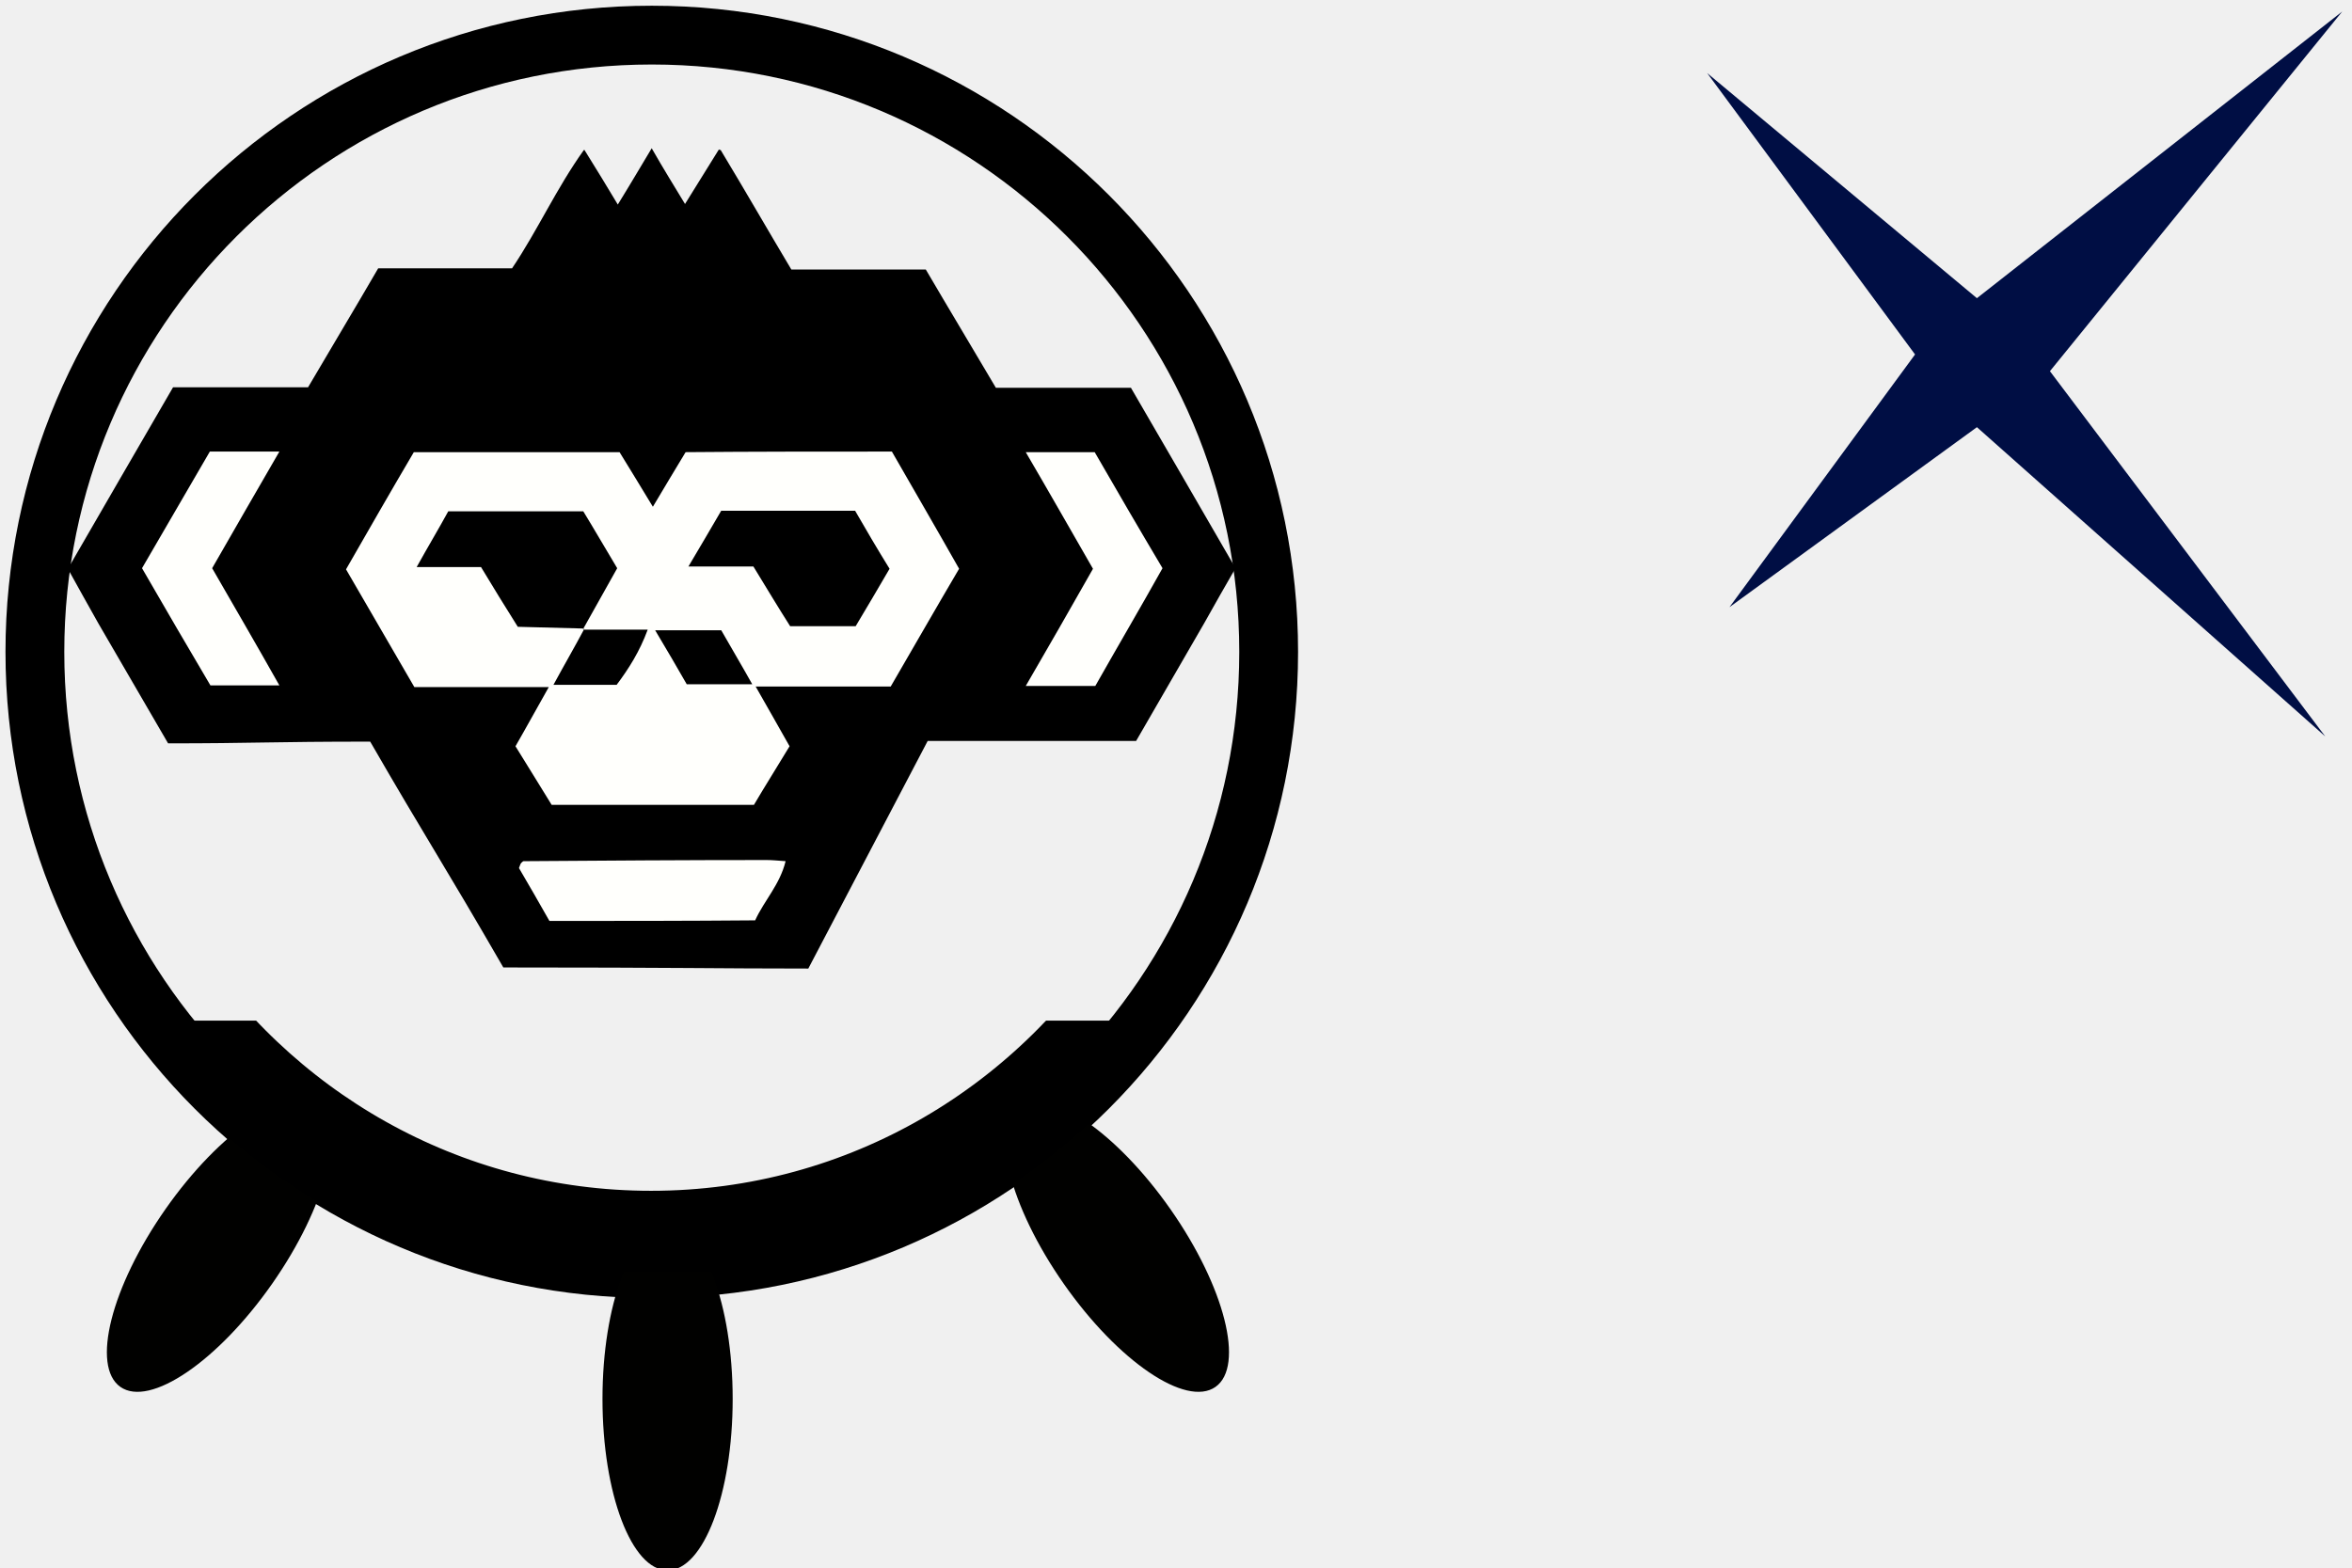
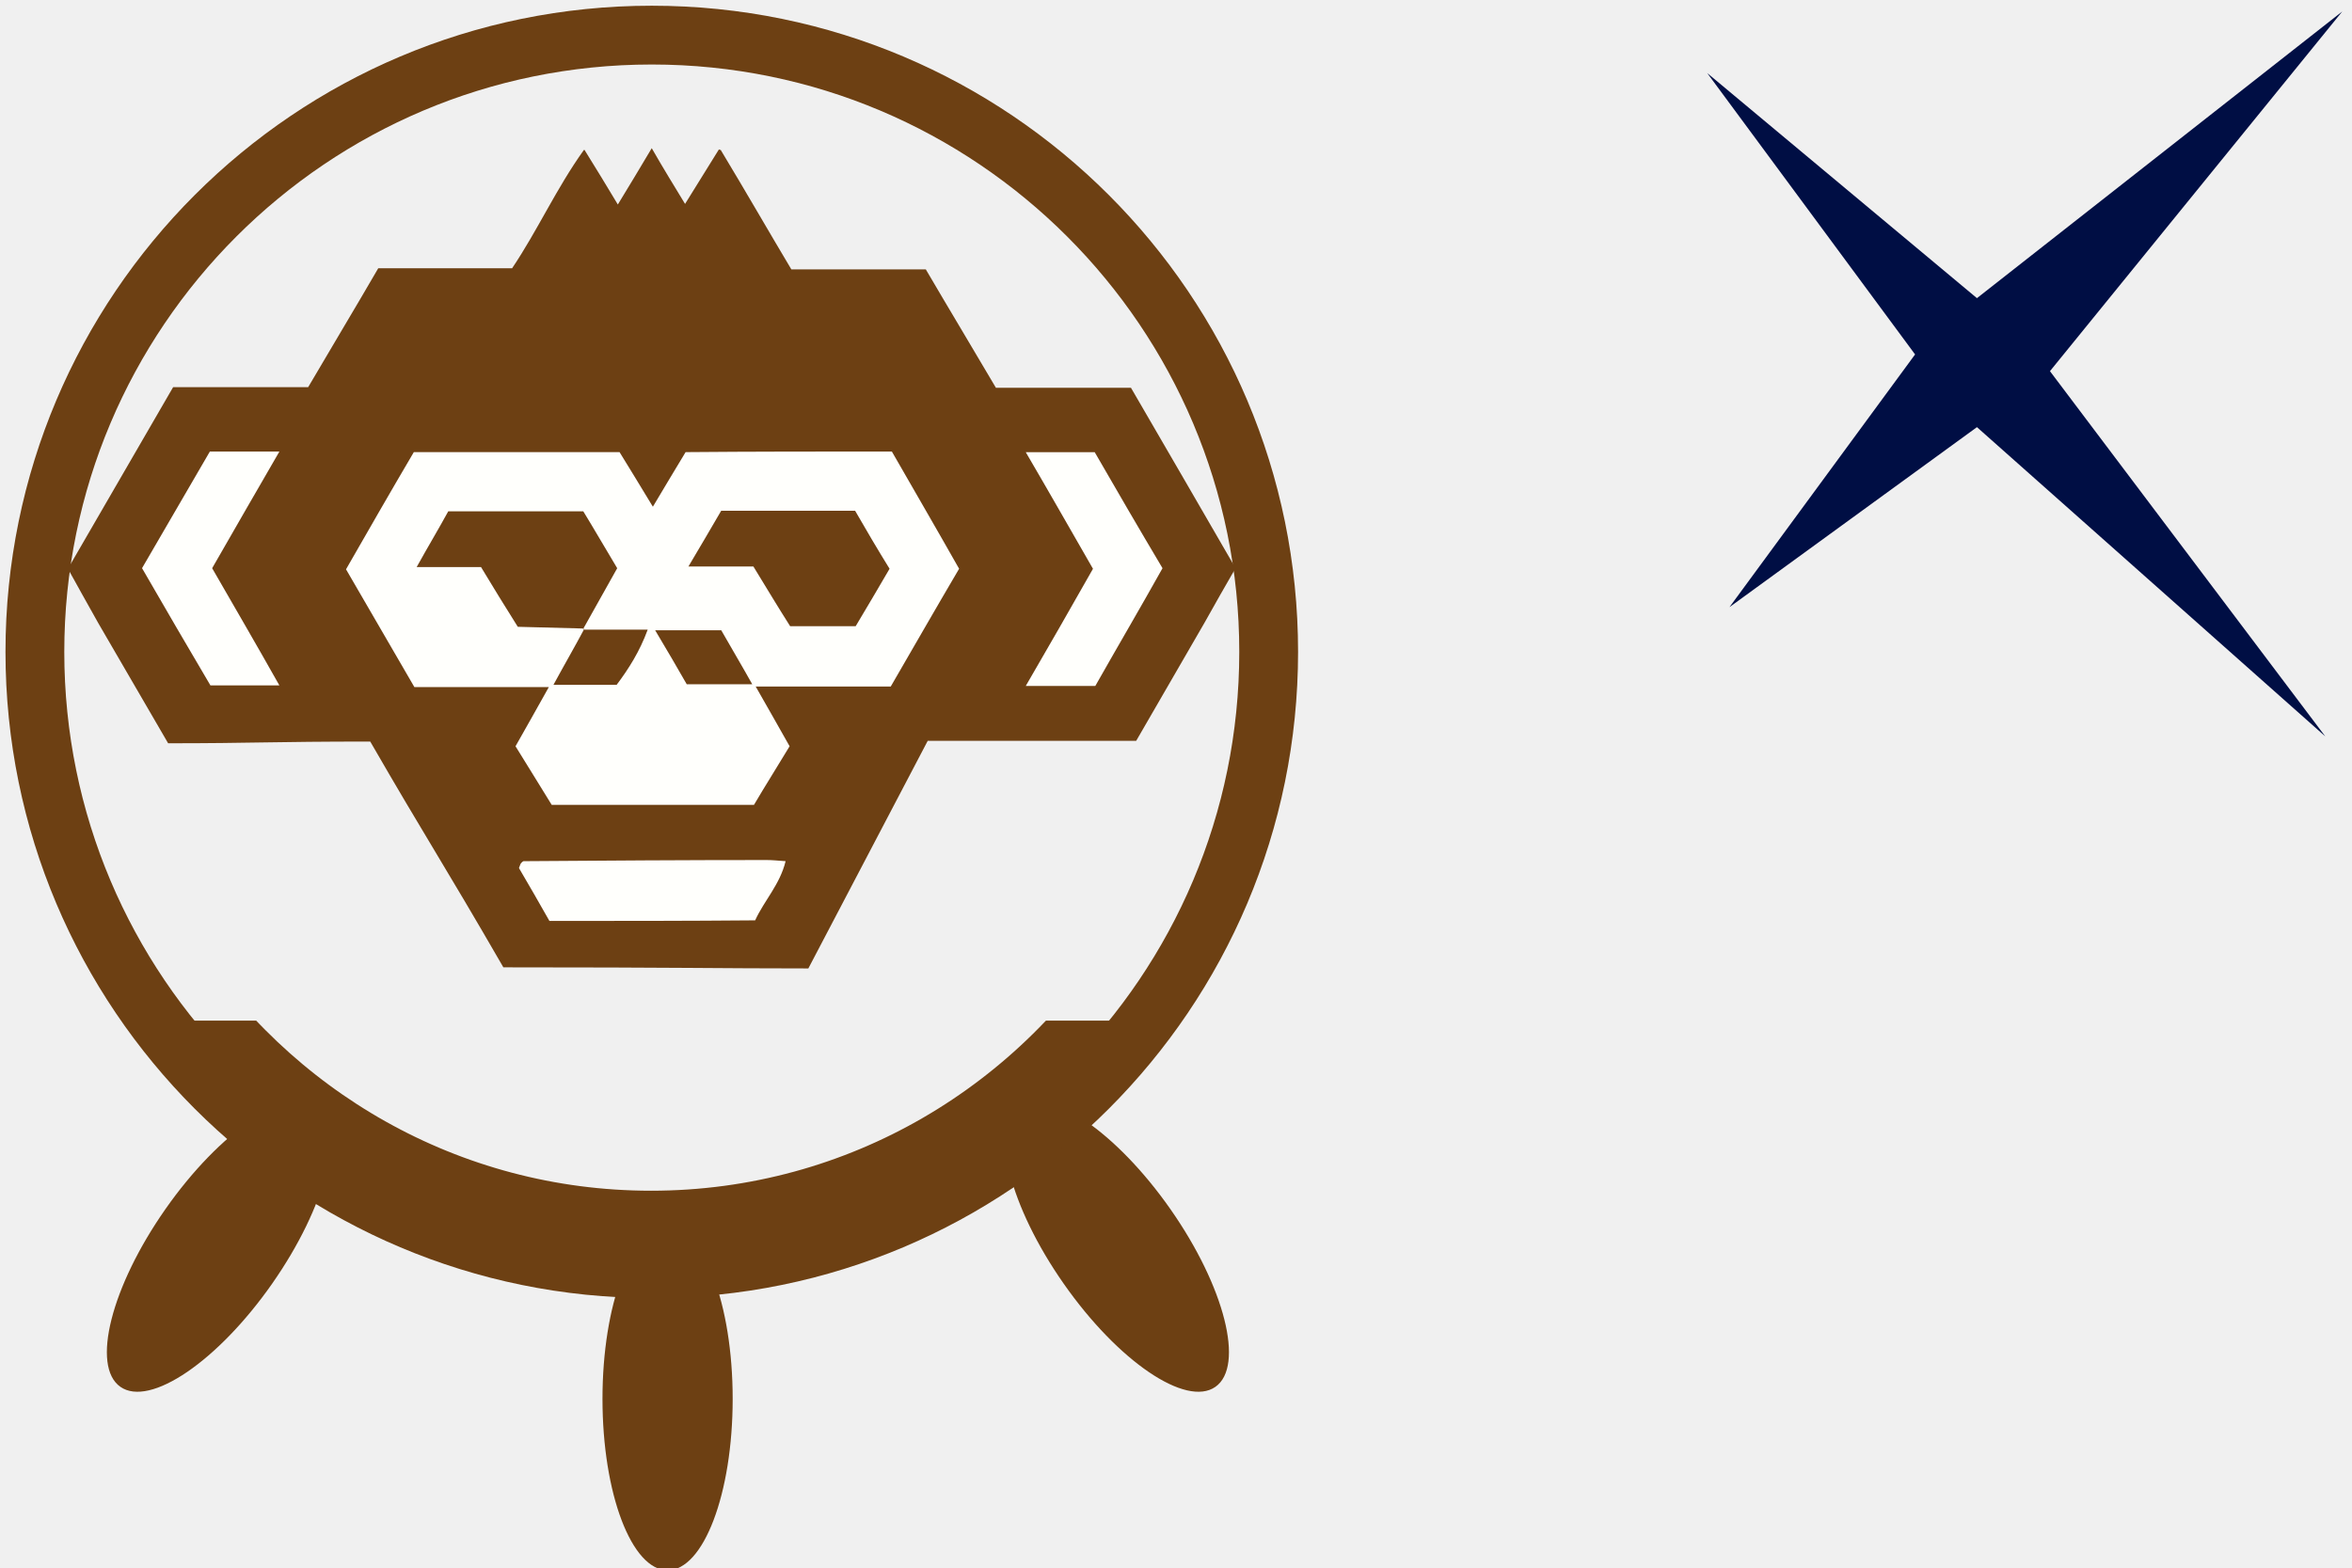
- <svg xmlns="http://www.w3.org/2000/svg" height="40" viewBox="0 0 60 40" width="60" version="1.1" id="svg36">
-   <defs id="defs40">
+ <svg xmlns="http://www.w3.org/2000/svg" width="60" height="40" version="1.1" viewBox="0 0 60 40">
+   <defs>
    <mask id="a-1" fill="#ffffff">
-       <path d="M 0,0 H 313.303 V 159.865 H 0 Z" fill="#ffffff" fill-rule="evenodd" id="path2-9" />
+       <path d="m0 0h313.3v159.86h-313.3z" fill="#fff" fill-rule="evenodd" />
    </mask>
-     <clipPath clipPathUnits="userSpaceOnUse" id="clipPath3444">
-       <path d="M 11.52,162 C 11.52,81.677 135.307,16.561 288,16.561 v 0 c 152.693,0 276.481,65.116 276.481,145.439 v 0 c 0,80.322 -123.788,145.439 -276.481,145.439 v 0 C 135.307,307.439 11.52,242.322 11.52,162" id="path3446" />
-     </clipPath>
-     <radialGradient cx="0" cy="0" fx="0" fy="0" gradientTransform="matrix(363.0579,0,0,-363.0579,177.52,256.3071)" gradientUnits="userSpaceOnUse" id="radialGradient3452" r="1" spreadMethod="pad">
-       <stop id="stop3454" offset="0" style="stop-opacity:1;stop-color:#aeb2d5" />
-       <stop id="stop3456" offset="0.3" style="stop-opacity:1;stop-color:#aeb2d5" />
-       <stop id="stop3458" offset="0.75" style="stop-opacity:1;stop-color:#484c89" />
-       <stop id="stop3460" offset="1" style="stop-opacity:1;stop-color:#484c89" />
-     </radialGradient>
-     <clipPath clipPathUnits="userSpaceOnUse" id="clipPath3468">
-       <path d="M 0,324 H 576 V 0 H 0 Z" id="path3470" />
-     </clipPath>
-     <clipPath clipPathUnits="userSpaceOnUse" id="clipPath3480">
-       <path d="M 0,324 H 576 V 0 H 0 Z" id="path3482" />
-     </clipPath>
  </defs>
  <mask id="a" fill="#ffffff">
-     <path d="M 0,0 H 313.303 V 159.865 H 0 Z" fill="#ffffff" fill-rule="evenodd" id="path2" />
+     <path d="m0 0h313.3v159.86h-313.3z" fill="#fff" fill-rule="evenodd" />
  </mask>
  <mask id="b" fill="#ffffff">
-     <path d="M 0,0 H 313.303 V 159.865 H 0 Z" fill="#ffffff" fill-rule="evenodd" id="path5" />
+     <path d="m0 0h313.3v159.86h-313.3z" fill="#fff" fill-rule="evenodd" />
  </mask>
-   <g id="g1042" style="display:inline">
-     <g id="g994" transform="matrix(0.08667043,0,0,0.08667043,54.83753,-43.97586)" style="display:inline">
-       <path id="path990" style="fill:#000e44;fill-opacity:1;fill-rule:evenodd;stroke:none;stroke-width:3.147" d="m 56.695,510.774 -107.532,84.402 -79.398,-66.275 61.189,82.843 -54.627,74.395 72.837,-52.987 102.529,91.046 -81.039,-107.532 z" />
+   <g>
+     <g transform="matrix(.08667 0 0 .08667 54.838 -43.976)">
+       <path d="m56.695 510.77-107.53 84.402-79.398-66.275 61.189 82.843-54.627 74.395 72.837-52.987 102.53 91.046-81.039-107.53z" fill="#000e44" fill-rule="evenodd" />
    </g>
-     <circle style="opacity:1;fill:none;fill-opacity:1;stroke:#000000;stroke-width:1.5;stroke-miterlimit:2.5;stroke-dasharray:none;stroke-opacity:1;stop-color:#000000" id="path912" cx="16.627" cy="16.633" r="15.737" />
-     <g fill="none" fill-rule="evenodd" transform="matrix(0.1506934,0,0,0.1506934,-6.197667,-20.88076)" id="g1008" style="fill:#6f6f0c;fill-opacity:1">
-       <g transform="matrix(0.9286315,0,0,-0.9286315,9.271821,454.1644)" id="g1006" style="fill:#6f6f0c;fill-opacity:1">
-         <g fill="#0f1689" mask="url(#a-1)" id="g1002" style="fill:#6f6f0c;fill-opacity:1" transform="matrix(0.9448936,0,0,0.9448936,8.696251,2.70184)">
-           <path d="m 203.461,95.688 c 6.936,0 12.559,-14.809 12.559,-33.077 0,-18.268 -5.623,-33.077 -12.559,-33.077 -6.936,0 -12.559,14.809 -12.559,33.077 0,18.268 5.623,33.077 12.559,33.077 z" transform="rotate(35,137.9312,151.55)" id="path996" style="fill:#010100;fill-opacity:1" />
-           <path d="m 30.142,95.688 c 6.936,0 12.559,-14.809 12.559,-33.077 0,-18.268 -5.623,-33.077 -12.559,-33.077 -6.936,0 -12.559,14.809 -12.559,33.077 0,18.268 5.623,33.077 12.559,33.077 z" transform="matrix(-0.819152,0.5735764,0.5735764,0.819152,58.08461,47.70477)" id="path998" style="fill:#010100;fill-opacity:1" />
-           <path d="m 116.733,66.275 c 6.936,0 12.559,-14.809 12.559,-33.077 0,-18.268 -5.623,-33.077 -12.559,-33.077 -6.936,0 -12.559,14.809 -12.559,33.077 0,18.268 5.623,33.077 12.559,33.077 z" transform="matrix(-1,0,0,1,272.6285,53.67076)" id="path1000" style="fill:#010100;fill-opacity:1" />
+     <circle cx="16.627" cy="16.633" r="15.737" fill="none" stop-color="#000000" stroke="#6d4013" stroke-miterlimit="2.5" stroke-width="1.5" />
+     <g transform="matrix(.15069 0 0 .15069 -6.1977 -20.881)" fill="#6f6f0c" fill-rule="evenodd">
+       <g transform="matrix(.92863 0 0 -.92863 9.2718 454.16)">
+         <g transform="matrix(.94489 0 0 .94489 8.6963 2.7018)" fill="#6d4013" mask="url(#a-1)">
+           <path transform="rotate(35 137.93 151.55)" d="m203.46 95.688c6.936 0 12.559-14.809 12.559-33.077 0-18.268-5.623-33.077-12.559-33.077s-12.559 14.809-12.559 33.077c0 18.268 5.623 33.077 12.559 33.077z" />
+           <path transform="matrix(-.81915 .57358 .57358 .81915 58.085 47.705)" d="m30.142 95.688c6.936 0 12.559-14.809 12.559-33.077 0-18.268-5.623-33.077-12.559-33.077-6.936 0-12.559 14.809-12.559 33.077 0 18.268 5.623 33.077 12.559 33.077z" />
+           <path transform="matrix(-1 0 0 1 272.63 53.671)" d="m116.73 66.275c6.936 0 12.559-14.809 12.559-33.077 0-18.268-5.623-33.077-12.559-33.077-6.936 0-12.559 14.809-12.559 33.077 0 18.268 5.623 33.077 12.559 33.077z" />
        </g>
-         <path d="m 251.467,173.1 c -20.23,-33.61 -56.89,-56.068 -98.756,-56.068 -40.721,0 -76.516,21.246 -97.059,53.335" mask="url(#a-1)" stroke="#0f1689" stroke-width="20" id="path1004" style="stroke:#000000;stroke-opacity:1;fill:none;fill-opacity:1" transform="matrix(0.9448936,0,0,0.9448936,8.696251,2.70184)" />
+         <path transform="matrix(.94489 0 0 .94489 8.6963 2.7018)" d="m251.47 173.1c-20.23-33.61-56.89-56.068-98.756-56.068-40.721 0-76.516 21.246-97.059 53.335" fill="none" mask="url(#a-1)" stroke="#6d4013" stroke-width="20" />
      </g>
    </g>
-     <g id="g97" transform="matrix(0.03936691,0,0,0.03936691,6.855578,5.12944)" />
-     <g id="g99" transform="matrix(0.03936691,0,0,0.03936691,6.855578,5.12944)" />
-     <g id="g101" transform="matrix(0.03936691,0,0,0.03936691,6.855578,5.12944)" />
-     <g id="g103" transform="matrix(0.03936691,0,0,0.03936691,6.855578,5.12944)" />
-     <g id="g105" transform="matrix(0.03936691,0,0,0.03936691,6.855578,5.12944)" />
-     <g id="g107" transform="matrix(0.03936691,0,0,0.03936691,6.855578,5.12944)" />
-     <g id="g109" transform="matrix(0.03936691,0,0,0.03936691,6.855578,5.12944)" />
-     <g id="g111" transform="matrix(0.03936691,0,0,0.03936691,6.855578,5.12944)" />
-     <g id="g113" transform="matrix(0.03936691,0,0,0.03936691,6.855578,5.12944)" />
-     <g id="g115" transform="matrix(0.03936691,0,0,0.03936691,6.855578,5.12944)" />
-     <g id="g117" transform="matrix(0.03936691,0,0,0.03936691,6.855578,5.12944)" />
-     <g id="g119" transform="matrix(0.03936691,0,0,0.03936691,6.855578,5.12944)" />
-     <g id="g121" transform="matrix(0.03936691,0,0,0.03936691,6.855578,5.12944)" />
-     <g id="g123" transform="matrix(0.03936691,0,0,0.03936691,6.855578,5.12944)" />
-     <g id="g125" transform="matrix(0.03936691,0,0,0.03936691,6.855578,5.12944)" />
-     <path d="m 28.983,18.905 c 0.982,-1.701 0.931,-1.608 1.743,-3.015 0.279,-0.498 0.528,-0.938 0.792,-1.393 -0.88,-1.524 -1.774,-3.064 -2.668,-4.603 H 25.405 C 24.819,8.899 24.218,7.902 23.617,6.876 h -3.43 c -0.586,-0.982 -1.158,-1.979 -1.803,-3.049 -0.015,0 -0.029,0 -0.044,-0.015 C 18.032,4.31 17.768,4.736 17.475,5.205 17.182,4.721 16.918,4.296 16.625,3.783 16.317,4.296 16.068,4.721 15.76,5.219 15.482,4.75 15.218,4.325 14.91,3.827 h -0.015 C 14.192,4.809 13.723,5.864 13.063,6.846 H 9.648 C 9.061,7.858 8.46,8.855 7.859,9.881 H 4.415 C 3.506,11.449 2.612,12.988 1.732,14.513 c 0.249,0.454 0.498,0.894 0.777,1.393 l 1.779,3.061 c 2.172,0 2.644,-0.044 5.156,-0.044 1.429,2.476 1.851,3.085 3.396,5.762 4.465,0 5.453,0.028 7.78,0.028 l 3.045,-5.807 c 2.698,0 4.179,0 5.318,0 z" id="path70" style="fill:#000000;fill-opacity:1;stroke-width:0.023" />
-     <path d="m 22.752,11.522 c 0.572,0.997 1.143,1.979 1.715,2.99 -0.587,0.997 -1.158,1.994 -1.745,3.005 -1.129,0 -2.243,0 -3.445,0 0.308,0.542 0.586,1.026 0.865,1.524 -0.308,0.513 -0.616,0.997 -0.909,1.495 -1.73,0 -3.415,0 -5.16,0 -0.293,-0.484 -0.601,-0.967 -0.923,-1.495 0.279,-0.484 0.542,-0.967 0.85,-1.51 -1.173,0 -2.301,0 -3.43,0 C 9.985,16.521 9.413,15.539 8.827,14.527 c 0.572,-0.997 1.143,-1.994 1.73,-2.99 1.744,0 3.474,0 5.248,0 0.264,0.425 0.528,0.865 0.85,1.393 0.308,-0.513 0.557,-0.938 0.835,-1.393 1.715,-0.015 3.43,-0.015 5.262,-0.015 z" fill="#ffffff" id="path74" style="stroke-width:0.023;fill:#fffffc;fill-opacity:1" />
-     <path d="m 3.623,14.498 c 0.586,-1.011 1.158,-1.994 1.73,-2.976 0.586,0 1.143,0 1.774,0 -0.586,1.011 -1.143,1.979 -1.715,2.976 0.557,0.967 1.129,1.95 1.715,2.99 -0.601,0 -1.158,0 -1.759,0 C 4.796,16.521 4.224,15.539 3.623,14.498 Z" fill="#ffffff" id="path92" style="stroke-width:0.023;fill:#fffffc;fill-opacity:1" />
-     <path d="m 27.941,17.503 c -0.631,0 -1.158,0 -1.774,0 0.586,-1.011 1.143,-1.979 1.715,-2.99 -0.557,-0.967 -1.114,-1.95 -1.715,-2.976 0.601,0 1.158,0 1.759,0 0.557,0.967 1.129,1.95 1.73,2.961 -0.557,0.997 -1.143,1.994 -1.715,3.005 z" fill="#ffffff" id="path94" style="stroke-width:0.023;fill:#fffffc;fill-opacity:1" />
-     <path d="m 14.016,23.498 c -0.264,-0.469 -0.528,-0.923 -0.777,-1.349 0.029,-0.088 0.044,-0.117 0.059,-0.132 0.015,-0.015 0.044,-0.044 0.059,-0.044 2.067,-0.015 4.134,-0.029 6.2,-0.029 0.147,0 0.279,0.015 0.484,0.029 -0.147,0.601 -0.542,0.997 -0.777,1.51 -1.715,0.015 -3.445,0.015 -5.248,0.015 z" fill="#ffffff" id="path96" style="stroke-width:0.023;fill:#fffffc;fill-opacity:1" />
-     <path d="m 18.399,13.032 c 1.158,0 2.243,0 3.415,0 0.278,0.484 0.571,0.982 0.879,1.48 -0.293,0.498 -0.572,0.982 -0.865,1.466 -0.557,0 -1.085,0 -1.671,0 -0.308,-0.484 -0.616,-0.997 -0.938,-1.524 -0.528,0 -1.041,0 -1.657,0 0.293,-0.498 0.557,-0.938 0.836,-1.422 z" id="path100" style="stroke-width:0.023;fill:#000000;fill-opacity:1" />
-     <path d="m 14.895,16.037 c -0.557,-0.015 -1.114,-0.029 -1.686,-0.044 -0.322,-0.513 -0.63,-1.011 -0.938,-1.524 -0.528,0 -1.041,0 -1.642,0 0.293,-0.528 0.557,-0.967 0.806,-1.422 1.158,0 2.272,0 3.445,0 0.278,0.454 0.557,0.938 0.865,1.451 -0.293,0.528 -0.586,1.041 -0.879,1.568 z" id="path102" style="stroke-width:0.023;fill:#000000;fill-opacity:1" />
-     <path d="m 18.399,16.081 c 0.249,0.44 0.513,0.879 0.791,1.378 -0.586,0 -1.085,0 -1.671,0 -0.235,-0.41 -0.499,-0.865 -0.806,-1.378 0.601,0 1.099,0 1.686,0 z" id="path104" style="stroke-width:0.023;fill:#000000;fill-opacity:1" />
-     <path d="m 14.881,16.066 c 0.528,0 1.055,0 1.642,0 -0.205,0.557 -0.484,0.997 -0.792,1.407 -0.528,0 -1.026,0 -1.612,0 0.278,-0.513 0.542,-0.967 0.792,-1.437 z" id="path106" style="stroke-width:0.023;fill:#000000;fill-opacity:1" />
+     <path d="m28.983 18.905c0.982-1.701 0.931-1.608 1.744-3.015 0.279-0.498 0.528-0.938 0.792-1.393-0.88-1.524-1.774-3.064-2.668-4.603h-3.445c-0.586-0.997-1.187-1.994-1.788-3.02h-3.43c-0.586-0.982-1.158-1.979-1.803-3.049-0.015 0-0.029 0-0.044-0.015-0.308 0.498-0.572 0.923-0.865 1.393-0.293-0.484-0.557-0.909-0.85-1.422-0.308 0.513-0.557 0.938-0.865 1.437-0.279-0.469-0.542-0.894-0.85-1.393h-0.015c-0.704 0.982-1.173 2.038-1.832 3.02h-3.415c-0.586 1.011-1.187 2.008-1.788 3.034h-3.445c-0.909 1.568-1.803 3.108-2.683 4.632 0.249 0.454 0.498 0.894 0.777 1.393l1.779 3.061c2.172 0 2.644-0.044 5.156-0.044 1.429 2.476 1.851 3.085 3.396 5.761 4.465 0 5.453 0.028 7.78 0.028l3.045-5.807h5.318z" fill="#6d4013" stroke-width=".023" />
+     <g fill="#fffffc" stroke-width=".023">
+       <path d="m22.752 11.522c0.572 0.997 1.143 1.979 1.715 2.99-0.587 0.997-1.158 1.994-1.744 3.005h-3.445c0.308 0.542 0.586 1.026 0.865 1.524-0.308 0.513-0.616 0.997-0.909 1.495h-5.16c-0.293-0.484-0.601-0.967-0.923-1.495 0.279-0.484 0.542-0.967 0.85-1.51h-3.43c-0.586-1.011-1.158-1.994-1.744-3.005 0.572-0.997 1.143-1.994 1.73-2.99h5.248c0.264 0.425 0.528 0.865 0.85 1.393 0.308-0.513 0.557-0.938 0.835-1.393 1.715-0.015 3.43-0.015 5.262-0.015z" />
+       <path d="m3.623 14.498c0.586-1.011 1.158-1.994 1.73-2.976h1.774c-0.586 1.011-1.143 1.979-1.715 2.976 0.557 0.967 1.129 1.95 1.715 2.99h-1.759c-0.572-0.967-1.143-1.95-1.744-2.99z" />
+       <path d="m27.941 17.503h-1.774c0.586-1.011 1.143-1.979 1.715-2.99-0.557-0.967-1.114-1.95-1.715-2.976h1.759c0.557 0.967 1.129 1.95 1.73 2.961-0.557 0.997-1.143 1.994-1.715 3.005z" />
+       <path d="m14.016 23.498c-0.264-0.469-0.528-0.923-0.777-1.349 0.029-0.088 0.044-0.117 0.059-0.132 0.015-0.015 0.044-0.044 0.059-0.044 2.067-0.015 4.134-0.029 6.2-0.029 0.147 0 0.279 0.015 0.484 0.029-0.147 0.601-0.542 0.997-0.777 1.51-1.715 0.015-3.445 0.015-5.248 0.015z" />
+     </g>
+     <g fill="#6d4013" stroke-width=".023">
+       <path d="m18.399 13.032h3.415c0.278 0.484 0.571 0.982 0.879 1.48-0.293 0.498-0.572 0.982-0.865 1.466h-1.671c-0.308-0.484-0.616-0.997-0.938-1.524h-1.657c0.293-0.498 0.557-0.938 0.836-1.422z" />
+       <path d="m14.895 16.037c-0.557-0.015-1.114-0.029-1.686-0.044-0.322-0.513-0.63-1.011-0.938-1.524h-1.642c0.293-0.528 0.557-0.967 0.806-1.422h3.445c0.278 0.454 0.557 0.938 0.865 1.451-0.293 0.528-0.586 1.041-0.879 1.568z" />
+       <path d="m18.399 16.081c0.249 0.44 0.513 0.879 0.791 1.378h-1.671c-0.235-0.41-0.499-0.865-0.806-1.378h1.686z" />
+       <path d="m14.881 16.066h1.642c-0.205 0.557-0.484 0.997-0.792 1.407h-1.612c0.278-0.513 0.542-0.967 0.792-1.437z" />
+     </g>
  </g>
-   <g transform="matrix(0.9587988,0,0,0.9587988,-871.3429,-378.3503)" id="g893" />
</svg>
